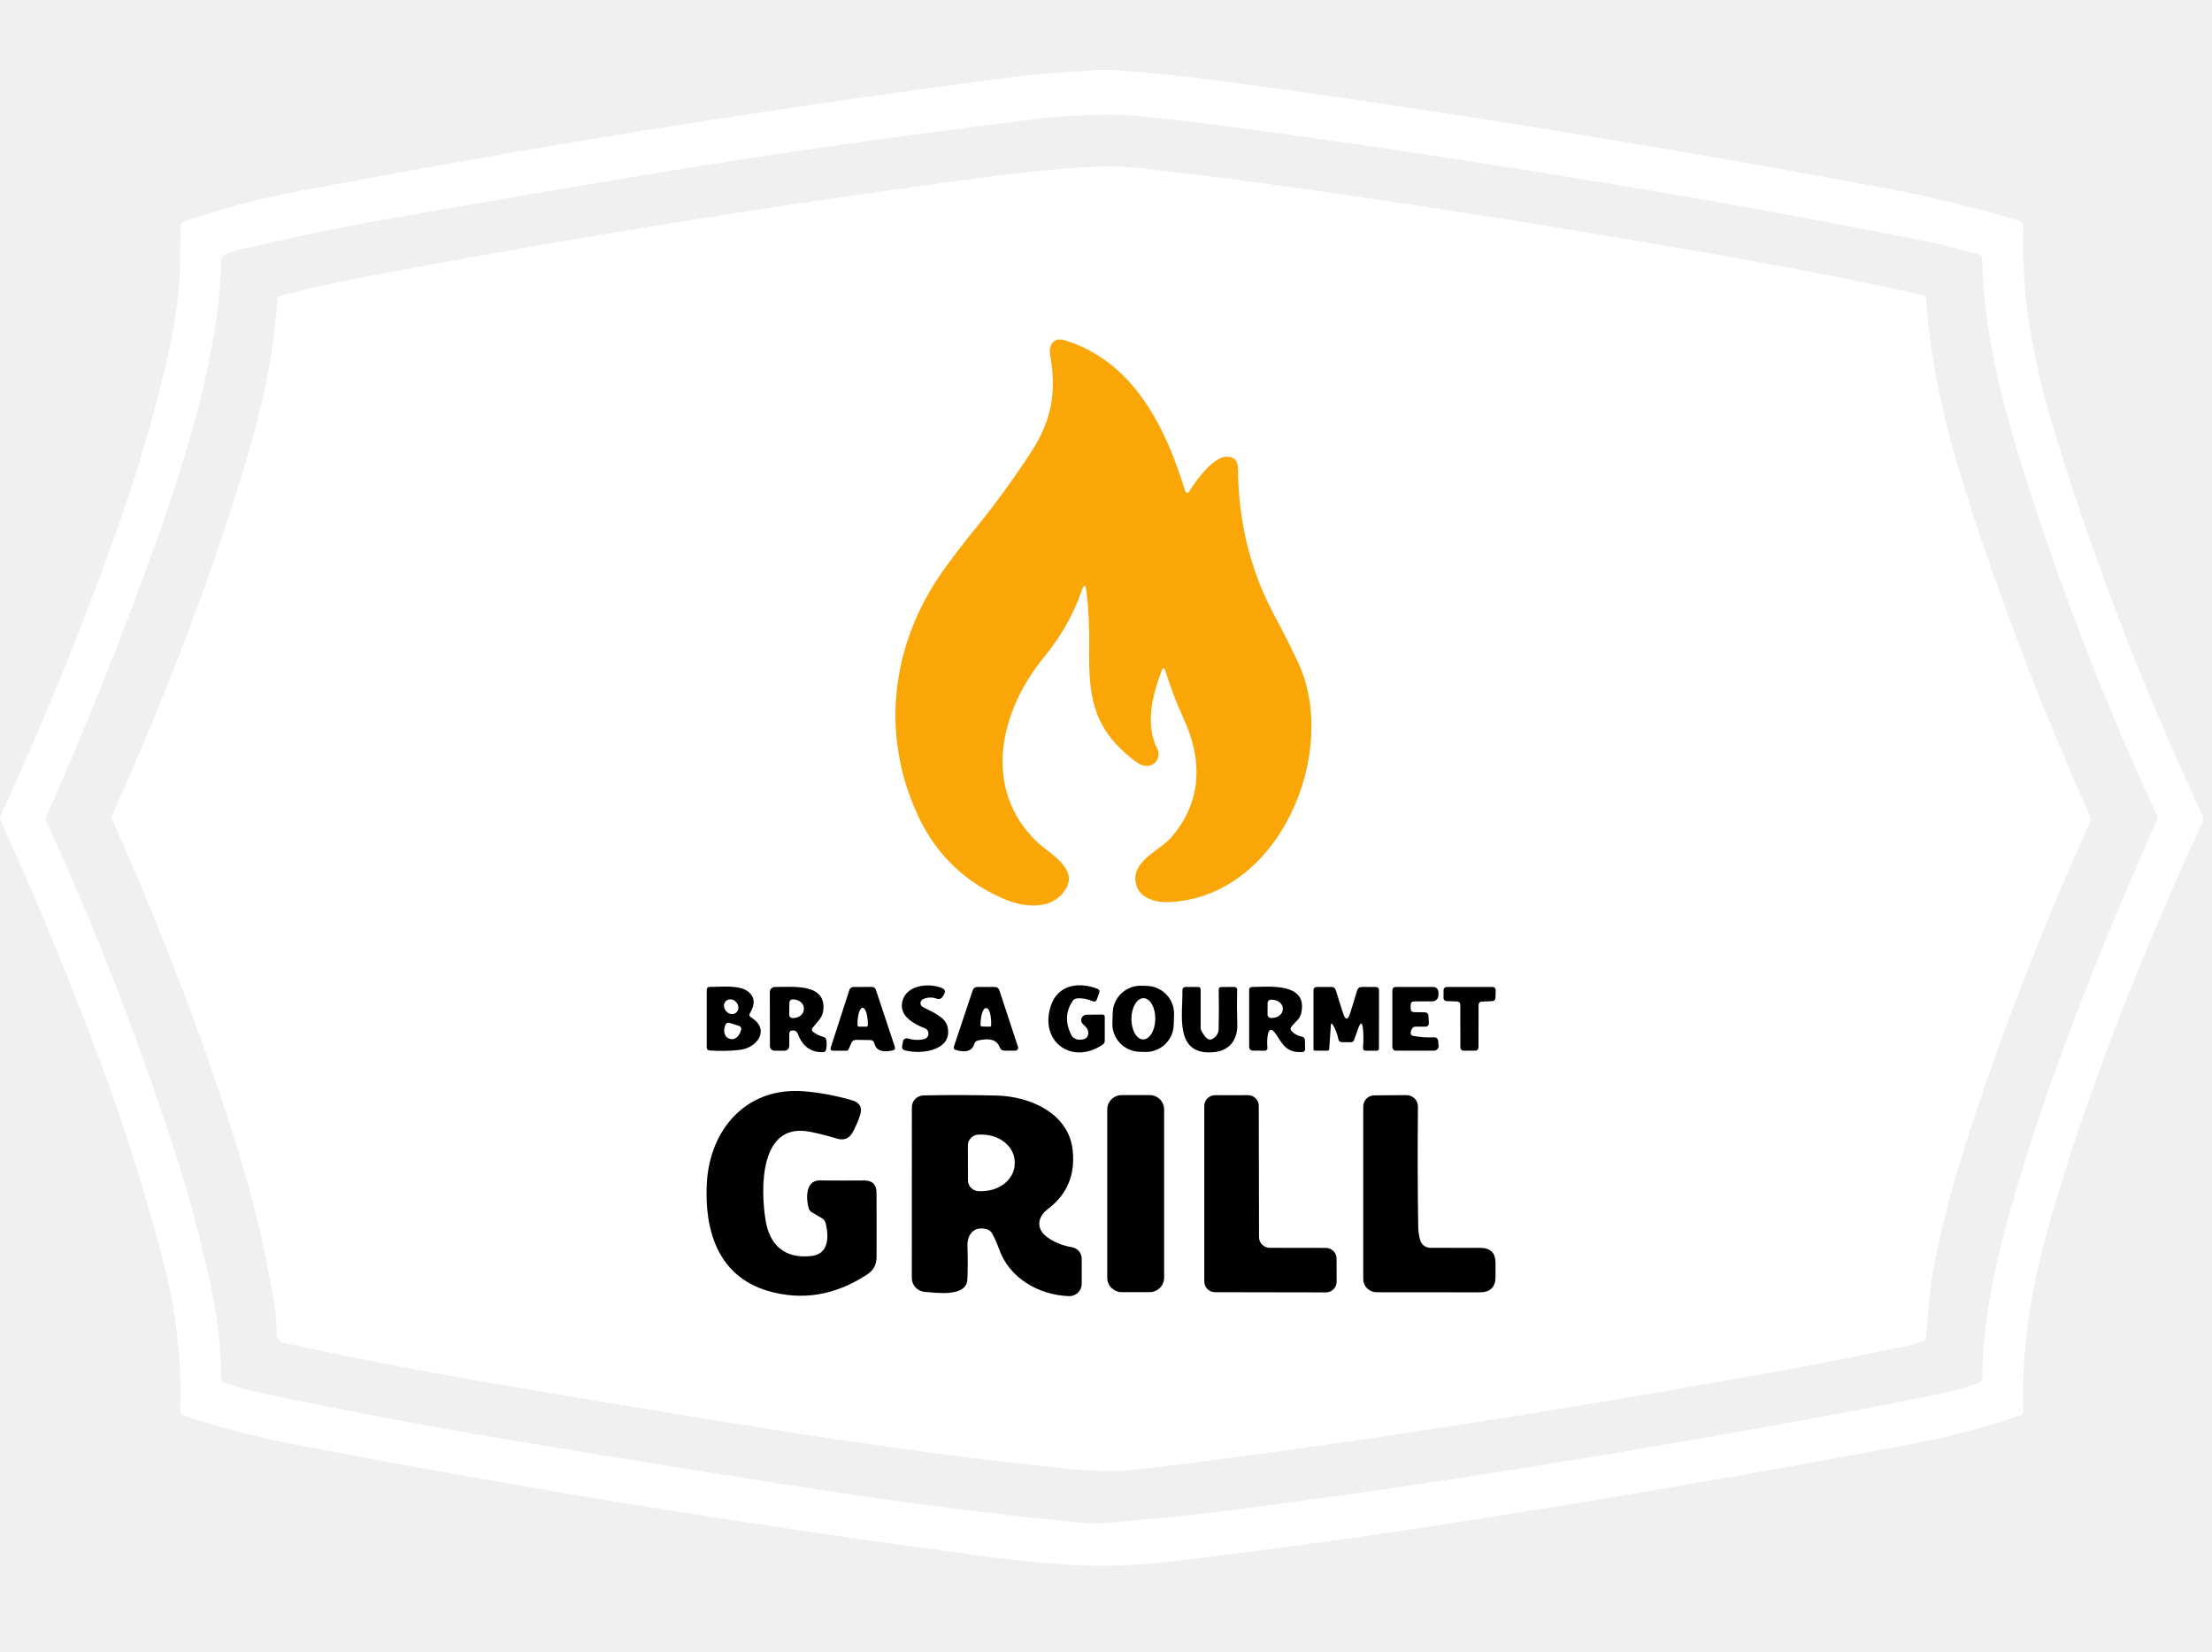
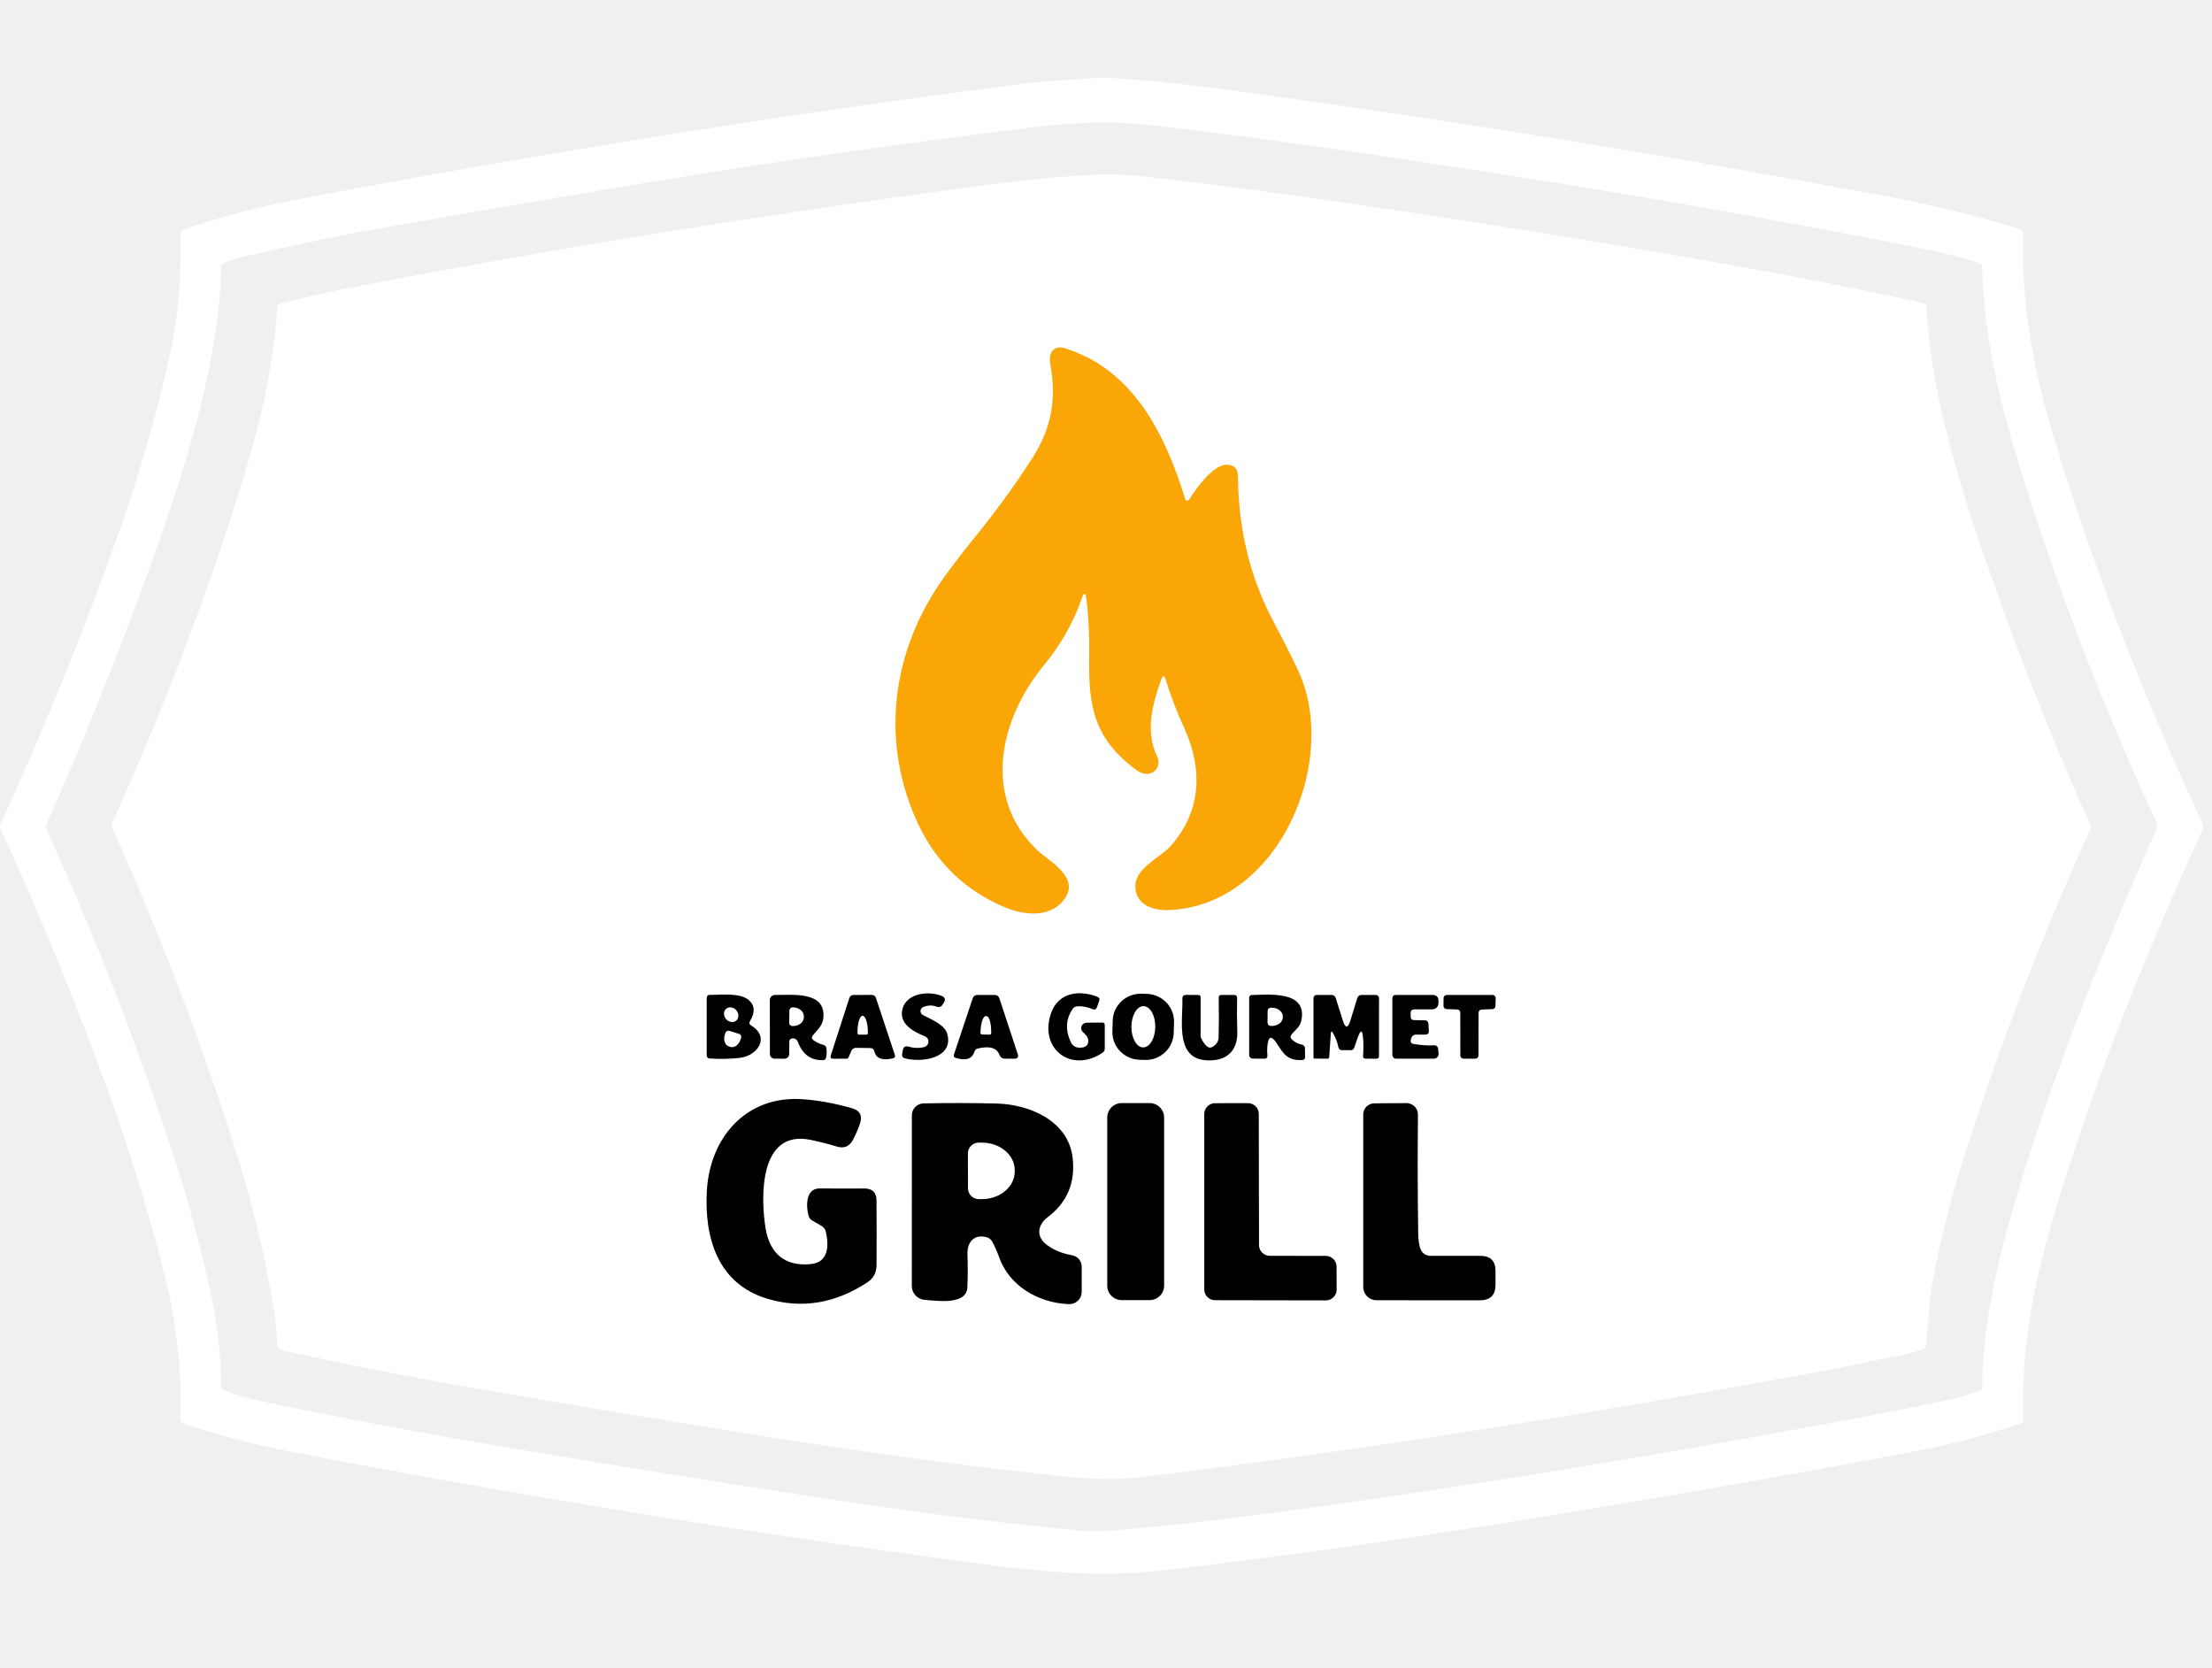
- <svg xmlns="http://www.w3.org/2000/svg" width="150" height="112" viewBox="0 0 105 72" fill="none">
+ <svg xmlns="http://www.w3.org/2000/svg" width="130" height="98" viewBox="0 0 105 72" fill="none">
  <path d="M104.522 35.874C101.75 41.903 99.135 48.445 97.397 54.453C96.478 57.633 95.939 60.507 96.045 63.763C96.046 63.813 96.031 63.863 96.002 63.904C95.973 63.946 95.932 63.977 95.884 63.993C94.225 64.556 92.531 65.001 90.803 65.329C83.91 66.63 76.962 67.832 69.957 68.935C65.286 69.672 60.507 70.332 55.621 70.915C53.934 71.115 52.317 71.168 50.768 71.072C49.523 70.993 48.333 70.879 47.199 70.732C35.987 69.26 24.782 67.444 13.584 65.283C11.877 64.952 10.319 64.52 8.718 63.991C8.668 63.974 8.626 63.942 8.596 63.9C8.567 63.858 8.552 63.807 8.554 63.756C8.637 61.402 8.381 59.19 7.801 56.894C6.993 53.696 5.979 50.464 4.759 47.197C3.228 43.091 1.65 39.28 0.026 35.764C-0.009 35.685 -0.009 35.607 0.026 35.529C1.988 31.252 3.765 26.907 5.356 22.497C6.499 19.33 7.384 16.327 8.013 13.487C8.364 11.897 8.544 10.428 8.552 9.081C8.555 8.561 8.562 8.042 8.573 7.524C8.576 7.422 8.626 7.355 8.722 7.321C10.44 6.723 12.205 6.252 14.017 5.908C25.699 3.689 37.145 1.861 48.356 0.423C49.478 0.279 50.586 0.224 51.713 0.144C52.175 0.111 52.626 0.11 53.063 0.142C54.707 0.261 56.278 0.42 57.778 0.621C67.965 1.985 78.565 3.694 89.577 5.748C91.728 6.149 93.82 6.661 95.854 7.285C95.912 7.303 95.963 7.34 95.998 7.39C96.033 7.439 96.05 7.499 96.047 7.559C95.904 10.937 96.609 14.332 97.612 17.578C99.463 23.586 101.768 29.548 104.529 35.463C104.59 35.594 104.588 35.731 104.522 35.874ZM23.84 65.087C29.785 66.085 35.153 66.946 39.944 67.668C43.836 68.256 47.618 68.725 51.289 69.077C51.693 69.115 52.116 69.117 52.556 69.084C54.698 68.915 56.844 68.691 58.996 68.413C67.722 67.287 77.267 65.759 87.632 63.831C89.19 63.542 90.728 63.239 92.245 62.923C92.852 62.796 93.42 62.631 93.948 62.427C94.046 62.389 94.096 62.318 94.096 62.215C94.096 59.922 94.585 57.101 95.563 53.753C97.356 47.614 99.81 41.515 102.391 35.721C102.421 35.648 102.421 35.576 102.388 35.504C99.786 29.893 97.59 24.17 95.798 18.336C94.874 15.329 94.142 12.188 94.091 9.056C94.09 8.98 94.053 8.931 93.98 8.91C92.936 8.604 92.137 8.396 91.584 8.285C85.772 7.126 79.888 6.069 73.932 5.112C67.797 4.125 62.199 3.307 57.137 2.655C56.163 2.53 55.182 2.419 54.192 2.32C53.388 2.241 52.602 2.217 51.835 2.249C50.742 2.296 49.954 2.349 49.474 2.409C43.085 3.199 37.219 4.028 31.877 4.897C28.666 5.419 24.164 6.187 18.37 7.2C15.934 7.627 13.718 8.109 11.384 8.65C11.127 8.709 10.872 8.794 10.619 8.905C10.585 8.92 10.556 8.943 10.536 8.974C10.515 9.004 10.504 9.04 10.504 9.077C10.414 13.387 8.96 18.139 7.476 22.328C5.924 26.706 4.166 31.118 2.199 35.564C2.185 35.597 2.177 35.632 2.177 35.668C2.177 35.704 2.185 35.739 2.199 35.771C4.55 40.927 6.595 46.193 8.335 51.568C8.902 53.318 9.427 55.258 9.911 57.387C10.298 59.094 10.493 60.718 10.496 62.258C10.496 62.334 10.532 62.385 10.602 62.411C11.195 62.626 11.768 62.792 12.319 62.909C16.181 63.718 20.021 64.444 23.84 65.087Z" fill="white" />
  <path d="M99.215 35.803C96.955 40.821 94.987 45.834 93.326 51.034C92.653 53.137 92.123 55.199 91.736 57.22C91.65 57.672 91.548 58.697 91.43 60.295C91.424 60.374 91.383 60.427 91.308 60.453C90.916 60.588 90.519 60.695 90.116 60.772C88.805 61.021 87.515 61.316 86.192 61.56C75.836 63.464 66.103 65.004 56.992 66.182C56.087 66.3 55.147 66.417 54.172 66.534C52.471 66.742 50.789 66.534 49.1 66.347C45.212 65.921 40.979 65.342 36.4 64.612C31.369 63.81 26.762 63.047 22.579 62.322C19.404 61.771 16.364 61.172 13.457 60.526C13.255 60.481 13.151 60.355 13.146 60.147C13.139 59.675 13.099 59.212 13.027 58.759C12.636 56.286 12.047 53.788 11.259 51.264C9.662 46.157 7.682 40.968 5.321 35.696C5.292 35.631 5.292 35.564 5.321 35.497C7.861 29.843 10.13 23.995 11.89 17.959C12.589 15.557 13.018 13.23 13.176 10.976C13.181 10.903 13.219 10.857 13.289 10.839C14.48 10.527 15.798 10.233 17.243 9.958C27.241 8.06 37.285 6.452 47.372 5.132C48.962 4.924 50.533 4.783 52.086 4.71C52.704 4.682 53.321 4.701 53.937 4.767C55.828 4.968 57.728 5.198 59.637 5.456C66.926 6.45 74.55 7.653 82.51 9.065C85.553 9.604 88.482 10.187 91.296 10.814C91.382 10.832 91.428 10.885 91.434 10.974C91.658 14.781 92.734 18.505 93.962 22.152C95.454 26.587 97.205 31.055 99.215 35.557C99.252 35.639 99.252 35.721 99.215 35.803Z" fill="white" />
  <path d="M51.342 24.844C50.932 26.038 50.315 27.067 49.526 28.033C47.453 30.571 46.602 34.258 49.236 36.773C49.794 37.305 51.176 38.002 50.6 38.979C49.992 40.008 48.658 39.892 47.711 39.492C45.818 38.695 44.44 37.369 43.575 35.516C41.787 31.681 42.261 27.339 44.858 23.759C45.304 23.146 45.739 22.58 46.162 22.061C47.199 20.793 48.139 19.506 48.983 18.199C49.946 16.703 50.151 15.359 49.849 13.651C49.768 13.199 50.004 12.786 50.533 12.948C53.81 13.953 55.331 17.078 56.261 20.118C56.267 20.137 56.278 20.154 56.293 20.166C56.308 20.179 56.326 20.187 56.346 20.189C56.365 20.191 56.385 20.188 56.402 20.179C56.42 20.17 56.434 20.156 56.444 20.139C56.718 19.676 57.573 18.491 58.213 18.479C58.577 18.472 58.761 18.663 58.764 19.052C58.785 21.574 59.354 23.878 60.469 25.965C60.879 26.733 61.258 27.483 61.605 28.215C63.614 32.441 60.771 39.39 55.487 39.62C54.759 39.652 53.93 39.374 53.893 38.545C53.851 37.611 55.082 37.143 55.602 36.543C57.043 34.879 57.102 32.9 56.19 30.923C55.864 30.217 55.576 29.462 55.324 28.658C55.264 28.47 55.2 28.468 55.133 28.654C54.692 29.841 54.354 31.174 54.937 32.352C54.983 32.446 55.002 32.551 54.991 32.655C54.981 32.76 54.941 32.859 54.877 32.943C54.639 33.251 54.234 33.19 53.955 32.982C51.927 31.489 51.662 29.953 51.702 27.629C51.718 26.614 51.675 25.693 51.57 24.867C51.529 24.527 51.453 24.52 51.342 24.844Z" fill="#FAA607" />
  <path d="M56.301 26.09C56.023 25.901 55.768 25.914 55.536 26.129C54.294 27.279 53.718 28.713 53.444 30.35C53.396 30.637 53.321 30.644 53.22 30.37C53.039 29.886 52.944 29.388 52.934 28.875C52.913 27.674 52.875 26.521 52.821 25.417C52.75 23.985 52.197 22.659 50.674 22.239C50.424 22.171 50.214 22.241 50.045 22.449C49.985 22.523 49.95 22.614 49.947 22.709C49.944 22.804 49.972 22.898 50.026 22.976C50.294 23.357 50.368 23.77 50.25 24.216C49.999 25.154 49.573 25.992 48.985 26.754C47.649 28.489 46.623 30.254 46.42 32.37C46.192 34.746 47.266 36.952 49.199 38.326C49.497 38.537 49.464 38.623 49.1 38.584C46.755 38.33 44.817 36.009 44.204 33.925C43.381 31.118 43.608 28.466 44.886 25.969C45.416 24.933 46.441 23.604 47.289 22.561C48.196 21.448 49.069 20.245 49.909 18.952C50.75 17.658 51.257 16.199 51.229 14.651C51.229 14.638 51.232 14.625 51.238 14.613C51.245 14.602 51.255 14.592 51.267 14.586C51.278 14.579 51.292 14.576 51.306 14.576C51.319 14.576 51.333 14.58 51.344 14.587C54.05 16.283 54.992 19.605 55.633 22.497C55.685 22.733 55.783 22.96 55.927 23.177C55.987 23.268 56.075 23.337 56.178 23.375C56.28 23.412 56.392 23.414 56.497 23.383C56.828 23.28 56.948 22.995 56.923 22.677C56.869 22.026 57.05 21.406 57.464 20.817C57.587 20.643 57.66 20.662 57.683 20.872C57.983 23.618 58.98 25.784 60.255 28.156C62.096 31.578 60.6 36.374 57.059 38.063C56.549 38.305 56.03 38.425 55.504 38.424C55.298 38.424 55.276 38.361 55.439 38.237C55.759 37.99 56.116 37.782 56.377 37.483C58.133 35.471 58.464 33.208 57.372 30.692C57.053 29.957 56.77 29.202 56.524 28.428C56.335 27.832 56.425 27.174 56.51 26.558C56.523 26.468 56.51 26.377 56.473 26.294C56.436 26.211 56.376 26.141 56.301 26.09Z" fill="#FAA607" />
  <path d="M43.821 44.224C43.785 44.24 43.754 44.265 43.731 44.297C43.709 44.33 43.696 44.367 43.694 44.407C43.693 44.446 43.702 44.485 43.722 44.519C43.742 44.553 43.77 44.58 43.805 44.599C44.195 44.807 44.835 45.051 44.962 45.484C45.294 46.635 43.778 46.879 42.955 46.656C42.849 46.627 42.805 46.559 42.824 46.452L42.865 46.229C42.869 46.205 42.879 46.182 42.892 46.161C42.906 46.141 42.924 46.124 42.945 46.111C42.967 46.098 42.99 46.09 43.015 46.087C43.039 46.083 43.065 46.085 43.089 46.092C43.37 46.172 43.629 46.182 43.867 46.121C43.923 46.108 43.973 46.077 44.01 46.033C44.047 45.989 44.069 45.935 44.072 45.878C44.076 45.821 44.062 45.765 44.031 45.717C44.001 45.669 43.955 45.631 43.902 45.61C43.409 45.414 42.741 45.071 42.815 44.441C42.92 43.562 44.063 43.425 44.718 43.702C44.855 43.761 44.888 43.855 44.817 43.985L44.764 44.081C44.693 44.209 44.589 44.248 44.45 44.199C44.246 44.125 44.036 44.133 43.821 44.224Z" fill="black" />
  <path d="M51.568 45.578C51.517 45.519 51.463 45.462 51.404 45.409C51.366 45.374 51.339 45.329 51.328 45.279C51.316 45.229 51.32 45.177 51.339 45.129C51.357 45.081 51.391 45.039 51.434 45.01C51.476 44.981 51.527 44.965 51.58 44.964L52.324 44.957C52.402 44.956 52.441 44.994 52.441 45.071V46.201C52.441 46.237 52.432 46.273 52.416 46.304C52.399 46.336 52.374 46.364 52.344 46.384C50.861 47.386 49.305 46.217 49.891 44.514C50.209 43.587 51.139 43.373 52.08 43.729C52.179 43.767 52.212 43.836 52.176 43.934L52.068 44.234C52.034 44.333 51.968 44.362 51.87 44.323C51.604 44.212 51.354 44.167 51.119 44.19C51.078 44.194 51.039 44.207 51.005 44.228C50.97 44.248 50.941 44.276 50.918 44.309C50.586 44.797 50.561 45.331 50.842 45.909C50.874 45.976 50.924 46.033 50.985 46.074C51.047 46.116 51.118 46.141 51.192 46.147C51.493 46.166 51.649 46.067 51.658 45.85C51.661 45.742 51.631 45.651 51.568 45.578Z" fill="black" />
  <path d="M55.714 45.459C55.703 45.807 55.552 46.137 55.296 46.376C55.039 46.615 54.697 46.743 54.345 46.732L54.087 46.724C53.736 46.713 53.403 46.564 53.162 46.31C52.921 46.056 52.791 45.717 52.803 45.368L52.819 44.862C52.83 44.513 52.98 44.183 53.237 43.945C53.493 43.706 53.835 43.578 54.187 43.589L54.445 43.597C54.797 43.608 55.13 43.757 55.371 44.011C55.611 44.265 55.741 44.604 55.73 44.952L55.714 45.459Z" fill="black" />
  <path d="M35.605 44.88C35.551 44.969 35.569 45.042 35.658 45.096C36.582 45.672 35.939 46.539 35.123 46.633C34.662 46.686 34.185 46.696 33.69 46.663C33.595 46.655 33.547 46.605 33.547 46.512V43.802C33.547 43.693 33.602 43.639 33.713 43.642C34.25 43.651 35.128 43.526 35.552 43.898C35.831 44.148 35.849 44.475 35.605 44.88Z" fill="black" />
  <path d="M38.616 45.795C38.764 45.901 38.923 45.977 39.093 46.021C39.127 46.03 39.157 46.048 39.18 46.073C39.204 46.098 39.219 46.129 39.225 46.163C39.251 46.31 39.245 46.468 39.209 46.635C39.202 46.664 39.186 46.691 39.162 46.71C39.139 46.73 39.11 46.741 39.08 46.742C38.503 46.765 38.101 46.477 37.872 45.877C37.825 45.751 37.734 45.696 37.6 45.713C37.511 45.725 37.467 45.775 37.467 45.864L37.464 46.416C37.464 46.588 37.377 46.674 37.204 46.674L36.764 46.672C36.706 46.671 36.651 46.648 36.611 46.607C36.57 46.567 36.547 46.512 36.547 46.455L36.543 43.889C36.543 43.857 36.549 43.825 36.562 43.795C36.574 43.766 36.593 43.739 36.616 43.716C36.639 43.694 36.666 43.676 36.697 43.664C36.727 43.652 36.759 43.646 36.791 43.647C37.566 43.661 39.266 43.428 39.075 44.795C39.031 45.117 38.778 45.325 38.586 45.567C38.516 45.654 38.526 45.73 38.616 45.795Z" fill="black" />
  <path d="M41.31 46.167L40.628 46.158C40.583 46.158 40.54 46.171 40.503 46.195C40.465 46.219 40.436 46.253 40.418 46.293L40.282 46.605C40.264 46.65 40.23 46.672 40.181 46.672L39.552 46.674C39.44 46.674 39.401 46.621 39.437 46.514L40.315 43.8C40.347 43.699 40.416 43.649 40.522 43.649L41.377 43.645C41.48 43.645 41.547 43.693 41.58 43.791L42.474 46.484C42.506 46.58 42.472 46.639 42.372 46.66C41.873 46.771 41.583 46.659 41.504 46.322C41.48 46.22 41.416 46.169 41.31 46.167Z" fill="black" />
  <path d="M46.257 46.334C46.146 46.688 45.844 46.787 45.351 46.631C45.337 46.626 45.324 46.619 45.312 46.609C45.301 46.6 45.291 46.588 45.284 46.575C45.278 46.561 45.273 46.547 45.272 46.531C45.271 46.516 45.273 46.501 45.278 46.487L46.172 43.811C46.209 43.702 46.285 43.647 46.4 43.647H47.204C47.327 43.647 47.407 43.705 47.444 43.821L48.321 46.487C48.328 46.508 48.33 46.531 48.327 46.553C48.323 46.575 48.315 46.596 48.302 46.614C48.289 46.632 48.272 46.647 48.252 46.657C48.232 46.667 48.21 46.672 48.188 46.672H47.704C47.576 46.672 47.49 46.613 47.446 46.496C47.318 46.157 46.973 46.055 46.409 46.192C46.332 46.211 46.282 46.258 46.257 46.334Z" fill="black" />
  <path d="M57.029 45.731C57.21 46.066 57.372 46.199 57.515 46.13C57.73 46.029 57.841 45.865 57.847 45.64C57.861 45.095 57.862 44.474 57.851 43.777C57.851 43.692 57.894 43.649 57.978 43.649L58.596 43.647C58.613 43.647 58.63 43.65 58.646 43.657C58.662 43.663 58.676 43.673 58.688 43.685C58.701 43.697 58.71 43.712 58.716 43.728C58.722 43.743 58.725 43.76 58.725 43.777C58.711 44.288 58.713 44.831 58.732 45.405C58.752 46.135 58.388 46.669 57.623 46.742C55.704 46.923 56.158 44.921 56.126 43.82C56.123 43.703 56.18 43.645 56.298 43.645L56.879 43.649C56.954 43.649 56.992 43.687 56.992 43.763V45.592C56.992 45.64 57.005 45.688 57.029 45.731Z" fill="black" />
  <path d="M61.324 45.758C61.46 45.894 61.618 45.975 61.796 46.003C61.837 46.01 61.875 46.031 61.902 46.062C61.929 46.093 61.944 46.133 61.944 46.174L61.95 46.605C61.951 46.639 61.939 46.671 61.916 46.695C61.893 46.719 61.862 46.734 61.828 46.736C61.123 46.776 60.927 46.448 60.614 45.957C60.359 45.558 60.208 45.594 60.16 46.064C60.145 46.212 60.145 46.37 60.162 46.537C60.164 46.554 60.163 46.572 60.157 46.588C60.152 46.605 60.143 46.62 60.131 46.633C60.12 46.646 60.105 46.656 60.089 46.663C60.073 46.67 60.056 46.674 60.038 46.674L59.469 46.669C59.423 46.669 59.379 46.651 59.347 46.62C59.314 46.588 59.296 46.545 59.296 46.5V43.766C59.296 43.736 59.308 43.707 59.33 43.686C59.351 43.664 59.38 43.652 59.411 43.651C60.192 43.64 62.077 43.414 61.773 44.861C61.706 45.183 61.492 45.288 61.308 45.526C61.243 45.608 61.248 45.685 61.324 45.758Z" fill="black" />
  <path d="M63.172 45.482L63.096 46.592C63.093 46.645 63.063 46.672 63.008 46.672L62.407 46.669C62.368 46.669 62.349 46.651 62.349 46.615V43.818C62.349 43.704 62.407 43.647 62.522 43.647H63.202C63.306 43.647 63.374 43.697 63.407 43.798L63.739 44.855C63.861 45.247 63.983 45.247 64.103 44.855L64.421 43.816C64.456 43.703 64.533 43.647 64.651 43.647H65.287C65.402 43.647 65.46 43.704 65.46 43.818L65.457 46.56C65.457 46.636 65.419 46.674 65.342 46.674L64.833 46.672C64.736 46.67 64.692 46.622 64.702 46.528C64.725 46.242 64.725 45.966 64.704 45.702C64.672 45.291 64.587 45.28 64.45 45.669L64.28 46.156C64.252 46.233 64.197 46.271 64.114 46.27L63.702 46.268C63.608 46.268 63.551 46.221 63.531 46.128C63.482 45.886 63.397 45.663 63.275 45.457C63.214 45.352 63.179 45.361 63.172 45.482Z" fill="black" />
  <path d="M67.093 45.971C67.428 46.032 67.745 46.054 68.045 46.037C68.177 46.029 68.251 46.088 68.268 46.213C68.279 46.289 68.286 46.365 68.289 46.441C68.29 46.471 68.285 46.501 68.274 46.529C68.263 46.557 68.247 46.582 68.225 46.604C68.204 46.625 68.179 46.642 68.151 46.654C68.124 46.666 68.094 46.672 68.063 46.672H66.266C66.22 46.672 66.176 46.654 66.144 46.621C66.112 46.589 66.093 46.546 66.093 46.5V43.818C66.093 43.704 66.151 43.647 66.266 43.647H67.994C68.186 43.647 68.282 43.742 68.282 43.932L68.28 44.047C68.28 44.121 68.25 44.194 68.196 44.247C68.143 44.3 68.07 44.33 67.994 44.33L67.132 44.332C67.019 44.333 66.962 44.39 66.962 44.501V44.676C66.963 44.786 67.02 44.842 67.132 44.843L67.612 44.85C67.736 44.85 67.802 44.912 67.808 45.035L67.824 45.352C67.831 45.469 67.775 45.529 67.656 45.53H67.197C67.164 45.531 67.131 45.54 67.102 45.556C67.072 45.571 67.047 45.594 67.029 45.622C66.993 45.675 66.972 45.732 66.964 45.793C66.949 45.893 66.992 45.953 67.093 45.971Z" fill="black" />
  <path d="M70.186 44.489L70.181 46.523C70.181 46.563 70.165 46.6 70.137 46.628C70.109 46.656 70.071 46.672 70.031 46.672H69.471C69.451 46.672 69.432 46.668 69.414 46.66C69.396 46.653 69.379 46.642 69.365 46.628C69.351 46.614 69.34 46.598 69.333 46.58C69.325 46.562 69.321 46.543 69.321 46.523L69.317 44.485C69.317 44.446 69.302 44.409 69.275 44.381C69.248 44.354 69.21 44.338 69.172 44.336L68.665 44.318C68.625 44.317 68.588 44.3 68.561 44.272C68.534 44.244 68.519 44.206 68.52 44.167L68.524 43.793C68.525 43.754 68.541 43.717 68.569 43.69C68.597 43.662 68.635 43.647 68.674 43.647H70.849C70.869 43.647 70.889 43.651 70.907 43.659C70.926 43.666 70.943 43.678 70.957 43.692C70.971 43.706 70.981 43.723 70.989 43.742C70.996 43.76 70.999 43.78 70.999 43.8L70.987 44.177C70.986 44.214 70.971 44.25 70.944 44.276C70.918 44.303 70.882 44.319 70.844 44.32L70.328 44.341C70.29 44.343 70.254 44.359 70.227 44.387C70.2 44.414 70.185 44.451 70.186 44.489Z" fill="black" />
  <path d="M53.706 45.153C53.702 45.694 53.951 46.135 54.264 46.137C54.577 46.14 54.835 45.704 54.84 45.163C54.845 44.622 54.595 44.182 54.282 44.179C53.969 44.176 53.711 44.612 53.706 45.153Z" fill="white" />
  <path d="M34.457 44.784C34.585 44.943 34.801 44.982 34.94 44.871C35.079 44.761 35.088 44.543 34.96 44.385C34.832 44.227 34.616 44.188 34.477 44.298C34.338 44.408 34.329 44.626 34.457 44.784Z" fill="white" />
  <path d="M37.471 44.384C37.471 44.364 37.476 44.345 37.483 44.327C37.491 44.31 37.503 44.293 37.517 44.28C37.531 44.266 37.547 44.256 37.566 44.249C37.584 44.241 37.604 44.238 37.623 44.238H37.658C37.792 44.24 37.92 44.286 38.014 44.367C38.108 44.447 38.159 44.555 38.158 44.666V44.707C38.157 44.763 38.143 44.817 38.117 44.868C38.091 44.919 38.053 44.965 38.005 45.003C37.957 45.042 37.901 45.072 37.839 45.093C37.777 45.113 37.711 45.123 37.644 45.122H37.609C37.59 45.121 37.57 45.117 37.552 45.109C37.534 45.102 37.518 45.091 37.504 45.077C37.49 45.063 37.48 45.046 37.472 45.028C37.465 45.01 37.462 44.991 37.462 44.971L37.471 44.384Z" fill="white" />
  <path d="M60.172 44.404C60.172 44.363 60.188 44.324 60.218 44.295C60.247 44.266 60.287 44.25 60.328 44.25L60.37 44.252C60.509 44.253 60.642 44.297 60.74 44.376C60.838 44.454 60.893 44.56 60.893 44.671V44.707C60.892 44.818 60.836 44.923 60.737 45C60.638 45.077 60.504 45.12 60.365 45.119H60.324C60.282 45.119 60.242 45.103 60.213 45.074C60.184 45.045 60.167 45.006 60.167 44.965L60.172 44.404Z" fill="white" />
  <path d="M40.775 45.532C40.757 45.532 40.739 45.525 40.726 45.513C40.712 45.5 40.705 45.483 40.704 45.464V45.421C40.703 45.213 40.727 45.014 40.772 44.867C40.817 44.719 40.879 44.636 40.944 44.635H40.948C40.98 44.635 41.012 44.655 41.042 44.694C41.072 44.733 41.099 44.791 41.122 44.863C41.145 44.935 41.164 45.022 41.177 45.117C41.19 45.212 41.196 45.313 41.197 45.416V45.46C41.197 45.469 41.196 45.478 41.192 45.487C41.189 45.496 41.184 45.504 41.177 45.511C41.17 45.518 41.162 45.523 41.153 45.527C41.145 45.531 41.135 45.532 41.126 45.532H40.775Z" fill="white" />
  <path d="M46.607 45.523C46.59 45.523 46.573 45.516 46.561 45.503C46.549 45.491 46.543 45.475 46.543 45.457V45.426C46.545 45.323 46.553 45.222 46.566 45.128C46.58 45.034 46.599 44.948 46.622 44.877C46.645 44.805 46.672 44.748 46.701 44.71C46.73 44.672 46.761 44.653 46.791 44.654H46.833C46.895 44.656 46.952 44.739 46.992 44.885C47.033 45.032 47.053 45.229 47.05 45.435V45.467C47.05 45.475 47.048 45.484 47.044 45.492C47.041 45.501 47.036 45.508 47.029 45.514C47.023 45.52 47.015 45.525 47.007 45.528C46.998 45.531 46.989 45.533 46.98 45.533L46.607 45.523Z" fill="white" />
  <path d="M35.077 45.494C35.097 45.499 35.115 45.509 35.131 45.522C35.147 45.535 35.16 45.551 35.169 45.569C35.178 45.587 35.184 45.607 35.186 45.627C35.187 45.648 35.185 45.668 35.179 45.687L35.153 45.763C35.115 45.884 35.042 45.989 34.951 46.055C34.86 46.12 34.759 46.142 34.669 46.114L34.6 46.091C34.556 46.078 34.515 46.052 34.481 46.016C34.447 45.98 34.42 45.935 34.403 45.883C34.385 45.83 34.376 45.772 34.376 45.711C34.377 45.65 34.387 45.588 34.407 45.528L34.432 45.453C34.438 45.433 34.448 45.416 34.461 45.4C34.474 45.385 34.49 45.372 34.508 45.363C34.526 45.353 34.545 45.348 34.566 45.346C34.586 45.344 34.606 45.346 34.626 45.352L35.077 45.494Z" fill="white" />
  <path d="M38.496 56.421C39.34 56.334 39.351 55.533 39.199 54.876C39.186 54.822 39.163 54.772 39.13 54.728C39.097 54.683 39.056 54.646 39.008 54.618L38.543 54.346C38.466 54.301 38.414 54.235 38.388 54.15C38.261 53.741 38.215 52.826 38.904 52.831C39.633 52.837 40.337 52.837 41.017 52.833C41.409 52.83 41.606 53.023 41.607 53.413C41.613 54.434 41.614 55.453 41.609 56.469C41.608 56.827 41.461 57.101 41.169 57.291C39.647 58.289 38.074 58.55 36.45 58.074C34.063 57.371 33.425 55.166 33.554 52.929C33.699 50.422 35.414 48.407 38.098 48.596C38.863 48.651 39.645 48.794 40.444 49.025C40.817 49.133 40.944 49.371 40.826 49.737C40.743 49.993 40.629 50.257 40.485 50.529C40.318 50.843 40.063 50.947 39.72 50.842C39.327 50.721 38.911 50.615 38.474 50.525C35.994 50.016 36.114 53.344 36.342 54.727C36.533 55.887 37.229 56.551 38.496 56.421Z" fill="black" />
  <path d="M46.844 55.15C46.22 54.974 45.904 55.408 45.923 55.956C45.943 56.508 45.942 57.031 45.92 57.524C45.884 58.382 44.464 58.163 43.895 58.12C43.728 58.107 43.573 58.032 43.459 57.91C43.345 57.788 43.282 57.629 43.282 57.462L43.285 49.354C43.285 49.207 43.343 49.066 43.447 48.962C43.55 48.857 43.692 48.797 43.84 48.795C45.004 48.77 46.161 48.773 47.31 48.801C48.911 48.843 50.722 49.646 50.916 51.379C51.05 52.561 50.656 53.499 49.734 54.193C49.248 54.561 49.16 55.129 49.713 55.526C50.046 55.767 50.436 55.924 50.881 55.999C51.011 56.021 51.129 56.087 51.215 56.188C51.3 56.288 51.347 56.415 51.347 56.547V57.739C51.347 57.817 51.331 57.895 51.301 57.967C51.27 58.04 51.224 58.105 51.167 58.16C51.11 58.215 51.043 58.257 50.969 58.285C50.895 58.313 50.815 58.326 50.736 58.323C49.287 58.266 47.895 57.458 47.414 56.063C47.323 55.807 47.216 55.568 47.093 55.346C47.039 55.25 46.949 55.179 46.844 55.15Z" fill="black" />
  <path d="M54.568 48.779H53.25C52.868 48.779 52.559 49.085 52.559 49.464V57.449C52.559 57.827 52.868 58.133 53.25 58.133H54.568C54.95 58.133 55.259 57.827 55.259 57.449V49.464C55.259 49.085 54.95 48.779 54.568 48.779Z" fill="black" />
  <path d="M63.444 56.538L63.448 57.636C63.448 57.703 63.435 57.769 63.41 57.83C63.384 57.892 63.347 57.948 63.299 57.995C63.252 58.043 63.195 58.08 63.133 58.106C63.071 58.132 63.004 58.145 62.937 58.145L57.676 58.136C57.609 58.136 57.543 58.123 57.48 58.097C57.418 58.072 57.362 58.034 57.315 57.987C57.267 57.94 57.229 57.884 57.204 57.823C57.178 57.761 57.165 57.695 57.165 57.629V49.292C57.165 49.158 57.219 49.029 57.315 48.934C57.41 48.839 57.541 48.785 57.676 48.785L59.241 48.783C59.376 48.783 59.507 48.837 59.602 48.932C59.698 49.027 59.752 49.156 59.752 49.29L59.764 55.524C59.764 55.658 59.818 55.786 59.914 55.88C60.009 55.975 60.138 56.028 60.273 56.029L62.932 56.033C63.067 56.033 63.197 56.086 63.293 56.181C63.389 56.275 63.443 56.404 63.444 56.538Z" fill="black" />
  <path d="M67.411 55.659C67.44 55.765 67.503 55.859 67.591 55.926C67.679 55.993 67.787 56.029 67.897 56.029L70.271 56.031C70.75 56.032 70.99 56.271 70.99 56.745V57.401C70.99 57.895 70.74 58.142 70.241 58.142L65.342 58.138C65.175 58.138 65.014 58.072 64.896 57.955C64.777 57.837 64.711 57.678 64.711 57.513V49.317C64.711 49.178 64.766 49.045 64.865 48.947C64.963 48.849 65.097 48.793 65.236 48.792L66.757 48.781C66.829 48.78 66.901 48.794 66.968 48.821C67.035 48.848 67.096 48.889 67.148 48.939C67.199 48.99 67.24 49.05 67.267 49.117C67.294 49.183 67.308 49.255 67.308 49.327C67.288 51.308 67.292 53.216 67.321 55.052C67.325 55.245 67.354 55.447 67.411 55.659Z" fill="black" />
  <path d="M45.944 51.171C45.943 51.103 45.956 51.037 45.982 50.974C46.008 50.912 46.046 50.855 46.094 50.807C46.142 50.759 46.199 50.721 46.261 50.695C46.324 50.669 46.392 50.655 46.46 50.655H46.598C47.013 50.654 47.411 50.79 47.705 51.033C47.999 51.277 48.165 51.608 48.167 51.954V52.027C48.168 52.199 48.128 52.369 48.05 52.528C47.972 52.686 47.858 52.831 47.713 52.953C47.568 53.075 47.396 53.172 47.206 53.238C47.016 53.304 46.813 53.339 46.607 53.34H46.469C46.401 53.34 46.333 53.327 46.27 53.301C46.207 53.276 46.15 53.238 46.102 53.191C46.053 53.143 46.015 53.087 45.989 53.025C45.962 52.962 45.949 52.896 45.948 52.828L45.944 51.171Z" fill="white" />
</svg>
